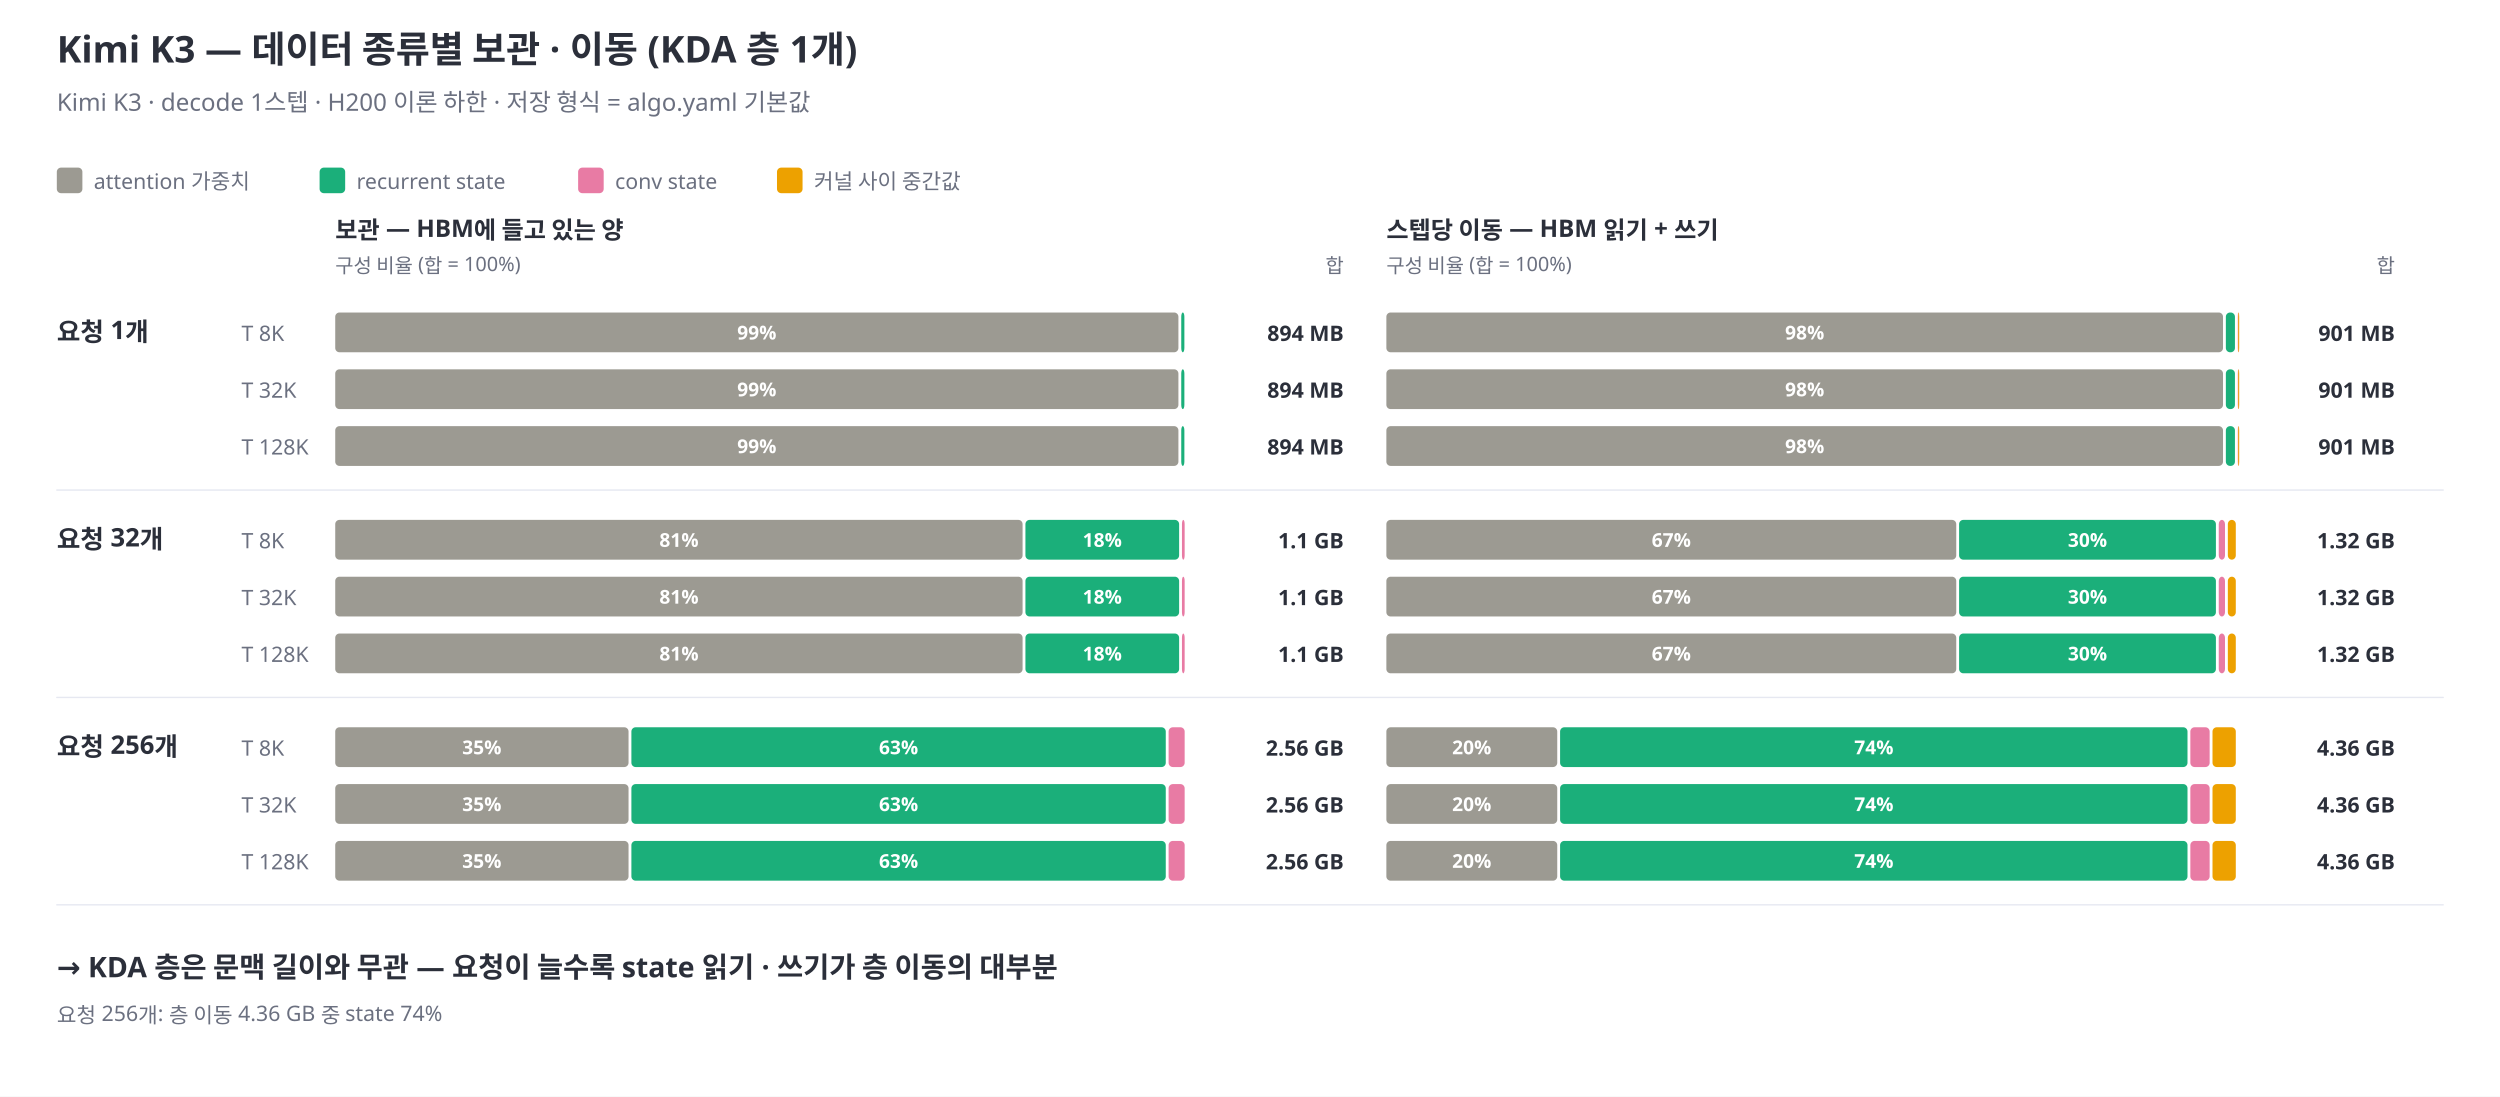
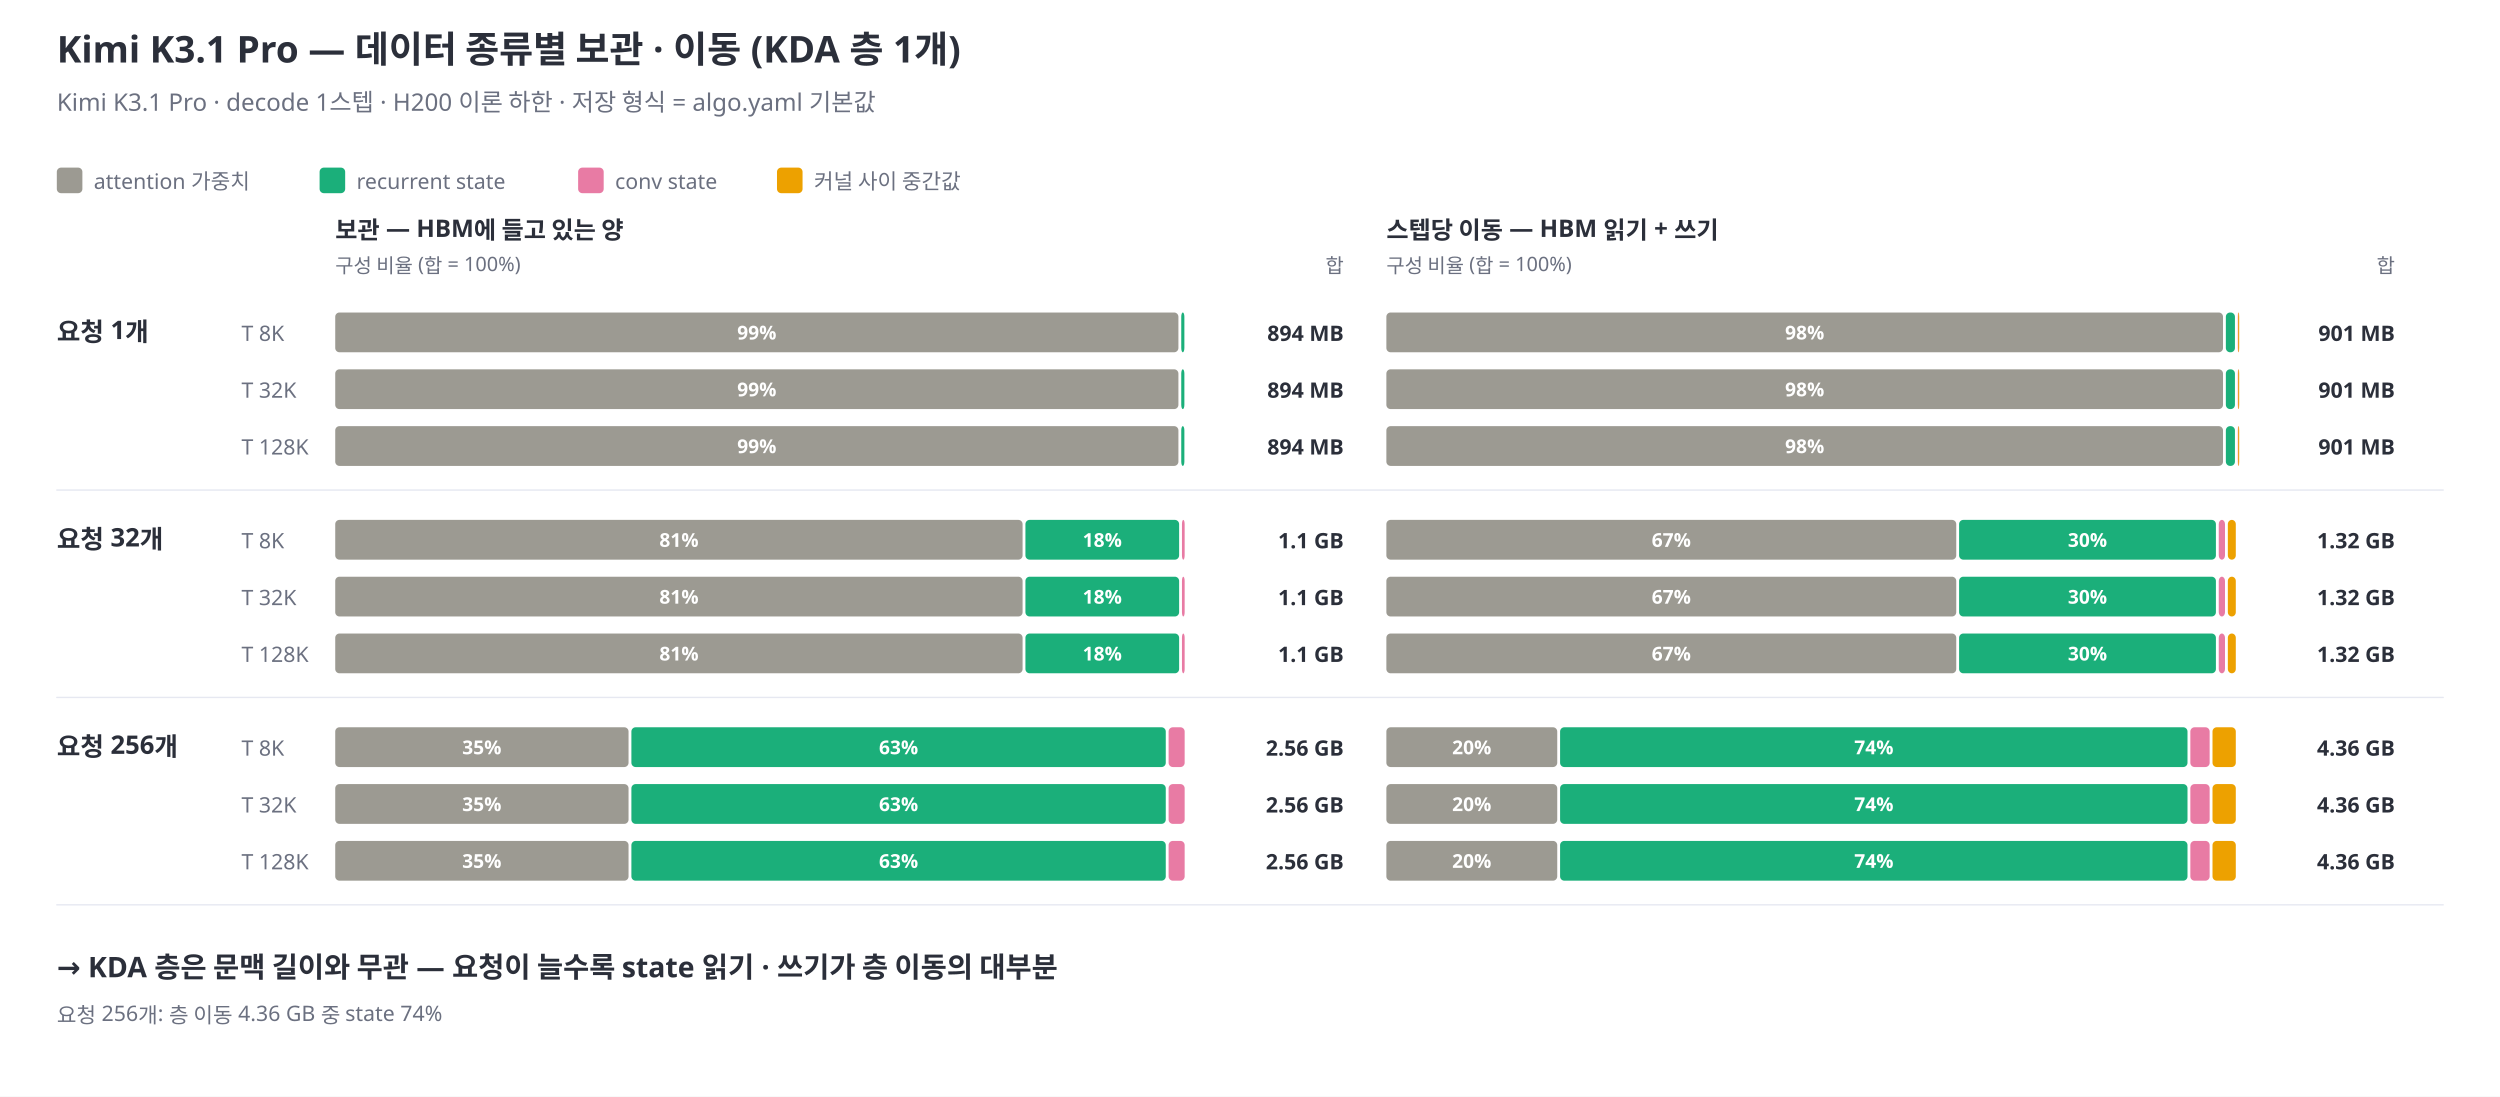
<svg xmlns="http://www.w3.org/2000/svg" viewBox="0 0 1760 772" width="1760" height="772">
  <rect width="100%" height="100%" fill="#ffffff" />
-   <text x="40.0" y="44.0" font-family="'Noto Sans KR','Malgun Gothic',sans-serif" font-size="26" text-anchor="start" font-weight="700" fill="#2b2f3a">Kimi K3 — 데이터 종류별 보관 · 이동 (KDA 층 1개)</text>
-   <text x="40.0" y="78.0" font-family="'Noto Sans KR','Malgun Gothic',sans-serif" font-size="17" text-anchor="start" font-weight="400" fill="#6b7080">Kimi K3 · decode 1스텝 · H200 이론 하한 · 저장 형식 = algo.yaml 기본값</text>
+   <text x="40.0" y="44.0" font-family="'Noto Sans KR','Malgun Gothic',sans-serif" font-size="26" text-anchor="start" font-weight="700" fill="#2b2f3a">Kimi K3.1 Pro — 데이터 종류별 보관 · 이동 (KDA 층 1개)</text>
+   <text x="40.0" y="78.0" font-family="'Noto Sans KR','Malgun Gothic',sans-serif" font-size="17" text-anchor="start" font-weight="400" fill="#6b7080">Kimi K3.1 Pro · decode 1스텝 · H200 이론 하한 · 저장 형식 = algo.yaml 기본값</text>
  <rect x="40.0" y="118.0" width="18.0" height="18.0" rx="3" fill="#9c9a92" stroke="none" stroke-width="1" />
  <text x="66.0" y="133.0" font-family="'Noto Sans KR','Malgun Gothic',sans-serif" font-size="15" text-anchor="start" font-weight="400" fill="#6b7080">attention 가중치</text>
  <rect x="225.0" y="118.0" width="18.0" height="18.0" rx="3" fill="#1baf7a" stroke="none" stroke-width="1" />
  <text x="251.0" y="133.0" font-family="'Noto Sans KR','Malgun Gothic',sans-serif" font-size="15" text-anchor="start" font-weight="400" fill="#6b7080">recurrent state</text>
  <rect x="407.0" y="118.0" width="18.0" height="18.0" rx="3" fill="#e87ba4" stroke="none" stroke-width="1" />
  <text x="433.0" y="133.0" font-family="'Noto Sans KR','Malgun Gothic',sans-serif" font-size="15" text-anchor="start" font-weight="400" fill="#6b7080">conv state</text>
  <rect x="547.0" y="118.0" width="18.0" height="18.0" rx="3" fill="#eda100" stroke="none" stroke-width="1" />
  <text x="573.0" y="133.0" font-family="'Noto Sans KR','Malgun Gothic',sans-serif" font-size="15" text-anchor="start" font-weight="400" fill="#6b7080">커널 사이 중간값</text>
  <text x="236.0" y="168.0" font-family="'Noto Sans KR','Malgun Gothic',sans-serif" font-size="17" text-anchor="start" font-weight="700" fill="#2b2f3a">보관 — HBM에 들고 있는 양</text>
  <text x="236.0" y="192.0" font-family="'Noto Sans KR','Malgun Gothic',sans-serif" font-size="14" text-anchor="start" font-weight="400" fill="#6b7080">구성 비율 (합 = 100%)</text>
  <text x="976.0" y="168.0" font-family="'Noto Sans KR','Malgun Gothic',sans-serif" font-size="17" text-anchor="start" font-weight="700" fill="#2b2f3a">스텝당 이동 — HBM 읽기 + 쓰기</text>
  <text x="976.0" y="192.0" font-family="'Noto Sans KR','Malgun Gothic',sans-serif" font-size="14" text-anchor="start" font-weight="400" fill="#6b7080">구성 비율 (합 = 100%)</text>
  <text x="946.0" y="192.0" font-family="'Noto Sans KR','Malgun Gothic',sans-serif" font-size="14" text-anchor="end" font-weight="400" fill="#6b7080">합</text>
  <text x="1686.0" y="192.0" font-family="'Noto Sans KR','Malgun Gothic',sans-serif" font-size="14" text-anchor="end" font-weight="400" fill="#6b7080">합</text>
  <text x="40.0" y="240.0" font-family="'Noto Sans KR','Malgun Gothic',sans-serif" font-size="18" text-anchor="start" font-weight="700" fill="#2b2f3a">요청 1개</text>
  <rect x="236.0" y="220.0" width="593.6" height="28.0" rx="3" fill="#9c9a92" stroke="none" stroke-width="1" />
  <text x="532.8" y="239.0" font-family="'Noto Sans KR','Malgun Gothic',sans-serif" font-size="13.5" text-anchor="middle" font-weight="700" fill="#ffffff">99%</text>
  <rect x="831.6" y="220.0" width="2.2" height="28.0" rx="3" fill="#1baf7a" stroke="none" stroke-width="1" />
  <text x="946.0" y="240.0" font-family="'Noto Sans KR','Malgun Gothic',sans-serif" font-size="15" text-anchor="end" font-weight="700" fill="#2b2f3a">894 MB</text>
  <rect x="976.0" y="220.0" width="589.0" height="28.0" rx="3" fill="#9c9a92" stroke="none" stroke-width="1" />
  <text x="1270.5" y="239.0" font-family="'Noto Sans KR','Malgun Gothic',sans-serif" font-size="13.5" text-anchor="middle" font-weight="700" fill="#ffffff">98%</text>
  <rect x="1567.0" y="220.0" width="6.4" height="28.0" rx="3" fill="#1baf7a" stroke="none" stroke-width="1" />
  <rect x="1575.4" y="220.0" width="0.7" height="28.0" rx="3" fill="#e87ba4" stroke="none" stroke-width="1" />
  <rect x="1575.7" y="220.0" width="0.7" height="28.0" rx="3" fill="#eda100" stroke="none" stroke-width="1" />
  <text x="1686.0" y="240.0" font-family="'Noto Sans KR','Malgun Gothic',sans-serif" font-size="15" text-anchor="end" font-weight="700" fill="#2b2f3a">901 MB</text>
  <text x="170.0" y="240.0" font-family="'Noto Sans KR','Malgun Gothic',sans-serif" font-size="15" text-anchor="start" font-weight="400" fill="#6b7080">T 8K</text>
  <rect x="236.0" y="260.0" width="593.6" height="28.0" rx="3" fill="#9c9a92" stroke="none" stroke-width="1" />
  <text x="532.8" y="279.0" font-family="'Noto Sans KR','Malgun Gothic',sans-serif" font-size="13.5" text-anchor="middle" font-weight="700" fill="#ffffff">99%</text>
  <rect x="831.6" y="260.0" width="2.2" height="28.0" rx="3" fill="#1baf7a" stroke="none" stroke-width="1" />
  <text x="946.0" y="280.0" font-family="'Noto Sans KR','Malgun Gothic',sans-serif" font-size="15" text-anchor="end" font-weight="700" fill="#2b2f3a">894 MB</text>
  <rect x="976.0" y="260.0" width="589.0" height="28.0" rx="3" fill="#9c9a92" stroke="none" stroke-width="1" />
  <text x="1270.5" y="279.0" font-family="'Noto Sans KR','Malgun Gothic',sans-serif" font-size="13.5" text-anchor="middle" font-weight="700" fill="#ffffff">98%</text>
  <rect x="1567.0" y="260.0" width="6.4" height="28.0" rx="3" fill="#1baf7a" stroke="none" stroke-width="1" />
  <rect x="1575.4" y="260.0" width="0.7" height="28.0" rx="3" fill="#e87ba4" stroke="none" stroke-width="1" />
  <rect x="1575.7" y="260.0" width="0.7" height="28.0" rx="3" fill="#eda100" stroke="none" stroke-width="1" />
  <text x="1686.0" y="280.0" font-family="'Noto Sans KR','Malgun Gothic',sans-serif" font-size="15" text-anchor="end" font-weight="700" fill="#2b2f3a">901 MB</text>
  <text x="170.0" y="280.0" font-family="'Noto Sans KR','Malgun Gothic',sans-serif" font-size="15" text-anchor="start" font-weight="400" fill="#6b7080">T 32K</text>
  <rect x="236.0" y="300.0" width="593.6" height="28.0" rx="3" fill="#9c9a92" stroke="none" stroke-width="1" />
  <text x="532.8" y="319.0" font-family="'Noto Sans KR','Malgun Gothic',sans-serif" font-size="13.5" text-anchor="middle" font-weight="700" fill="#ffffff">99%</text>
  <rect x="831.6" y="300.0" width="2.2" height="28.0" rx="3" fill="#1baf7a" stroke="none" stroke-width="1" />
  <text x="946.0" y="320.0" font-family="'Noto Sans KR','Malgun Gothic',sans-serif" font-size="15" text-anchor="end" font-weight="700" fill="#2b2f3a">894 MB</text>
  <rect x="976.0" y="300.0" width="589.0" height="28.0" rx="3" fill="#9c9a92" stroke="none" stroke-width="1" />
  <text x="1270.5" y="319.0" font-family="'Noto Sans KR','Malgun Gothic',sans-serif" font-size="13.5" text-anchor="middle" font-weight="700" fill="#ffffff">98%</text>
  <rect x="1567.0" y="300.0" width="6.4" height="28.0" rx="3" fill="#1baf7a" stroke="none" stroke-width="1" />
  <rect x="1575.4" y="300.0" width="0.7" height="28.0" rx="3" fill="#e87ba4" stroke="none" stroke-width="1" />
  <rect x="1575.7" y="300.0" width="0.7" height="28.0" rx="3" fill="#eda100" stroke="none" stroke-width="1" />
  <text x="1686.0" y="320.0" font-family="'Noto Sans KR','Malgun Gothic',sans-serif" font-size="15" text-anchor="end" font-weight="700" fill="#2b2f3a">901 MB</text>
  <text x="170.0" y="320.0" font-family="'Noto Sans KR','Malgun Gothic',sans-serif" font-size="15" text-anchor="start" font-weight="400" fill="#6b7080">T 128K</text>
  <line x1="40.0" y1="345.0" x2="1720.0" y2="345.0" stroke="#e6e8f1" stroke-width="1" stroke-linecap="round" />
  <text x="40.0" y="386.0" font-family="'Noto Sans KR','Malgun Gothic',sans-serif" font-size="18" text-anchor="start" font-weight="700" fill="#2b2f3a">요청 32개</text>
  <rect x="236.0" y="366.0" width="483.9" height="28.0" rx="3" fill="#9c9a92" stroke="none" stroke-width="1" />
  <text x="478.0" y="385.0" font-family="'Noto Sans KR','Malgun Gothic',sans-serif" font-size="13.5" text-anchor="middle" font-weight="700" fill="#ffffff">81%</text>
  <rect x="721.9" y="366.0" width="108.2" height="28.0" rx="3" fill="#1baf7a" stroke="none" stroke-width="1" />
  <text x="776.0" y="385.0" font-family="'Noto Sans KR','Malgun Gothic',sans-serif" font-size="13.5" text-anchor="middle" font-weight="700" fill="#ffffff">18%</text>
  <rect x="832.1" y="366.0" width="1.9" height="28.0" rx="3" fill="#e87ba4" stroke="none" stroke-width="1" />
  <text x="946.0" y="386.0" font-family="'Noto Sans KR','Malgun Gothic',sans-serif" font-size="15" text-anchor="end" font-weight="700" fill="#2b2f3a">1.1 GB</text>
  <rect x="976.0" y="366.0" width="401.2" height="28.0" rx="3" fill="#9c9a92" stroke="none" stroke-width="1" />
  <text x="1176.6" y="385.0" font-family="'Noto Sans KR','Malgun Gothic',sans-serif" font-size="13.5" text-anchor="middle" font-weight="700" fill="#ffffff">67%</text>
  <rect x="1379.2" y="366.0" width="180.8" height="28.0" rx="3" fill="#1baf7a" stroke="none" stroke-width="1" />
  <text x="1469.6" y="385.0" font-family="'Noto Sans KR','Malgun Gothic',sans-serif" font-size="13.5" text-anchor="middle" font-weight="700" fill="#ffffff">30%</text>
  <rect x="1562.0" y="366.0" width="4.4" height="28.0" rx="3" fill="#e87ba4" stroke="none" stroke-width="1" />
  <rect x="1568.4" y="366.0" width="5.6" height="28.0" rx="3" fill="#eda100" stroke="none" stroke-width="1" />
  <text x="1686.0" y="386.0" font-family="'Noto Sans KR','Malgun Gothic',sans-serif" font-size="15" text-anchor="end" font-weight="700" fill="#2b2f3a">1.32 GB</text>
  <text x="170.0" y="386.0" font-family="'Noto Sans KR','Malgun Gothic',sans-serif" font-size="15" text-anchor="start" font-weight="400" fill="#6b7080">T 8K</text>
  <rect x="236.0" y="406.0" width="483.9" height="28.0" rx="3" fill="#9c9a92" stroke="none" stroke-width="1" />
  <text x="478.0" y="425.0" font-family="'Noto Sans KR','Malgun Gothic',sans-serif" font-size="13.5" text-anchor="middle" font-weight="700" fill="#ffffff">81%</text>
  <rect x="721.9" y="406.0" width="108.2" height="28.0" rx="3" fill="#1baf7a" stroke="none" stroke-width="1" />
  <text x="776.0" y="425.0" font-family="'Noto Sans KR','Malgun Gothic',sans-serif" font-size="13.5" text-anchor="middle" font-weight="700" fill="#ffffff">18%</text>
  <rect x="832.1" y="406.0" width="1.9" height="28.0" rx="3" fill="#e87ba4" stroke="none" stroke-width="1" />
  <text x="946.0" y="426.0" font-family="'Noto Sans KR','Malgun Gothic',sans-serif" font-size="15" text-anchor="end" font-weight="700" fill="#2b2f3a">1.1 GB</text>
  <rect x="976.0" y="406.0" width="401.2" height="28.0" rx="3" fill="#9c9a92" stroke="none" stroke-width="1" />
  <text x="1176.6" y="425.0" font-family="'Noto Sans KR','Malgun Gothic',sans-serif" font-size="13.5" text-anchor="middle" font-weight="700" fill="#ffffff">67%</text>
  <rect x="1379.2" y="406.0" width="180.8" height="28.0" rx="3" fill="#1baf7a" stroke="none" stroke-width="1" />
  <text x="1469.6" y="425.0" font-family="'Noto Sans KR','Malgun Gothic',sans-serif" font-size="13.5" text-anchor="middle" font-weight="700" fill="#ffffff">30%</text>
  <rect x="1562.0" y="406.0" width="4.4" height="28.0" rx="3" fill="#e87ba4" stroke="none" stroke-width="1" />
  <rect x="1568.4" y="406.0" width="5.6" height="28.0" rx="3" fill="#eda100" stroke="none" stroke-width="1" />
  <text x="1686.0" y="426.0" font-family="'Noto Sans KR','Malgun Gothic',sans-serif" font-size="15" text-anchor="end" font-weight="700" fill="#2b2f3a">1.32 GB</text>
  <text x="170.0" y="426.0" font-family="'Noto Sans KR','Malgun Gothic',sans-serif" font-size="15" text-anchor="start" font-weight="400" fill="#6b7080">T 32K</text>
  <rect x="236.0" y="446.0" width="483.9" height="28.0" rx="3" fill="#9c9a92" stroke="none" stroke-width="1" />
  <text x="478.0" y="465.0" font-family="'Noto Sans KR','Malgun Gothic',sans-serif" font-size="13.5" text-anchor="middle" font-weight="700" fill="#ffffff">81%</text>
  <rect x="721.9" y="446.0" width="108.2" height="28.0" rx="3" fill="#1baf7a" stroke="none" stroke-width="1" />
  <text x="776.0" y="465.0" font-family="'Noto Sans KR','Malgun Gothic',sans-serif" font-size="13.5" text-anchor="middle" font-weight="700" fill="#ffffff">18%</text>
  <rect x="832.1" y="446.0" width="1.9" height="28.0" rx="3" fill="#e87ba4" stroke="none" stroke-width="1" />
  <text x="946.0" y="466.0" font-family="'Noto Sans KR','Malgun Gothic',sans-serif" font-size="15" text-anchor="end" font-weight="700" fill="#2b2f3a">1.1 GB</text>
  <rect x="976.0" y="446.0" width="401.2" height="28.0" rx="3" fill="#9c9a92" stroke="none" stroke-width="1" />
  <text x="1176.6" y="465.0" font-family="'Noto Sans KR','Malgun Gothic',sans-serif" font-size="13.5" text-anchor="middle" font-weight="700" fill="#ffffff">67%</text>
  <rect x="1379.2" y="446.0" width="180.8" height="28.0" rx="3" fill="#1baf7a" stroke="none" stroke-width="1" />
  <text x="1469.6" y="465.0" font-family="'Noto Sans KR','Malgun Gothic',sans-serif" font-size="13.5" text-anchor="middle" font-weight="700" fill="#ffffff">30%</text>
  <rect x="1562.0" y="446.0" width="4.4" height="28.0" rx="3" fill="#e87ba4" stroke="none" stroke-width="1" />
  <rect x="1568.4" y="446.0" width="5.6" height="28.0" rx="3" fill="#eda100" stroke="none" stroke-width="1" />
  <text x="1686.0" y="466.0" font-family="'Noto Sans KR','Malgun Gothic',sans-serif" font-size="15" text-anchor="end" font-weight="700" fill="#2b2f3a">1.32 GB</text>
  <text x="170.0" y="466.0" font-family="'Noto Sans KR','Malgun Gothic',sans-serif" font-size="15" text-anchor="start" font-weight="400" fill="#6b7080">T 128K</text>
  <line x1="40.0" y1="491.0" x2="1720.0" y2="491.0" stroke="#e6e8f1" stroke-width="1" stroke-linecap="round" />
  <text x="40.0" y="532.0" font-family="'Noto Sans KR','Malgun Gothic',sans-serif" font-size="18" text-anchor="start" font-weight="700" fill="#2b2f3a">요청 256개</text>
  <rect x="236.0" y="512.0" width="206.5" height="28.0" rx="3" fill="#9c9a92" stroke="none" stroke-width="1" />
  <text x="339.2" y="531.0" font-family="'Noto Sans KR','Malgun Gothic',sans-serif" font-size="13.5" text-anchor="middle" font-weight="700" fill="#ffffff">35%</text>
  <rect x="444.5" y="512.0" width="376.2" height="28.0" rx="3" fill="#1baf7a" stroke="none" stroke-width="1" />
  <text x="632.6" y="531.0" font-family="'Noto Sans KR','Malgun Gothic',sans-serif" font-size="13.5" text-anchor="middle" font-weight="700" fill="#ffffff">63%</text>
  <rect x="822.7" y="512.0" width="11.3" height="28.0" rx="3" fill="#e87ba4" stroke="none" stroke-width="1" />
  <text x="946.0" y="532.0" font-family="'Noto Sans KR','Malgun Gothic',sans-serif" font-size="15" text-anchor="end" font-weight="700" fill="#2b2f3a">2.56 GB</text>
  <rect x="976.0" y="512.0" width="120.3" height="28.0" rx="3" fill="#9c9a92" stroke="none" stroke-width="1" />
  <text x="1036.1" y="531.0" font-family="'Noto Sans KR','Malgun Gothic',sans-serif" font-size="13.5" text-anchor="middle" font-weight="700" fill="#ffffff">20%</text>
  <rect x="1098.3" y="512.0" width="441.7" height="28.0" rx="3" fill="#1baf7a" stroke="none" stroke-width="1" />
  <text x="1319.2" y="531.0" font-family="'Noto Sans KR','Malgun Gothic',sans-serif" font-size="13.5" text-anchor="middle" font-weight="700" fill="#ffffff">74%</text>
  <rect x="1542.0" y="512.0" width="13.6" height="28.0" rx="3" fill="#e87ba4" stroke="none" stroke-width="1" />
  <rect x="1557.6" y="512.0" width="16.4" height="28.0" rx="3" fill="#eda100" stroke="none" stroke-width="1" />
  <text x="1686.0" y="532.0" font-family="'Noto Sans KR','Malgun Gothic',sans-serif" font-size="15" text-anchor="end" font-weight="700" fill="#2b2f3a">4.36 GB</text>
  <text x="170.0" y="532.0" font-family="'Noto Sans KR','Malgun Gothic',sans-serif" font-size="15" text-anchor="start" font-weight="400" fill="#6b7080">T 8K</text>
  <rect x="236.0" y="552.0" width="206.5" height="28.0" rx="3" fill="#9c9a92" stroke="none" stroke-width="1" />
  <text x="339.2" y="571.0" font-family="'Noto Sans KR','Malgun Gothic',sans-serif" font-size="13.5" text-anchor="middle" font-weight="700" fill="#ffffff">35%</text>
  <rect x="444.5" y="552.0" width="376.2" height="28.0" rx="3" fill="#1baf7a" stroke="none" stroke-width="1" />
  <text x="632.6" y="571.0" font-family="'Noto Sans KR','Malgun Gothic',sans-serif" font-size="13.5" text-anchor="middle" font-weight="700" fill="#ffffff">63%</text>
  <rect x="822.7" y="552.0" width="11.3" height="28.0" rx="3" fill="#e87ba4" stroke="none" stroke-width="1" />
  <text x="946.0" y="572.0" font-family="'Noto Sans KR','Malgun Gothic',sans-serif" font-size="15" text-anchor="end" font-weight="700" fill="#2b2f3a">2.56 GB</text>
  <rect x="976.0" y="552.0" width="120.3" height="28.0" rx="3" fill="#9c9a92" stroke="none" stroke-width="1" />
  <text x="1036.1" y="571.0" font-family="'Noto Sans KR','Malgun Gothic',sans-serif" font-size="13.5" text-anchor="middle" font-weight="700" fill="#ffffff">20%</text>
  <rect x="1098.3" y="552.0" width="441.7" height="28.0" rx="3" fill="#1baf7a" stroke="none" stroke-width="1" />
  <text x="1319.2" y="571.0" font-family="'Noto Sans KR','Malgun Gothic',sans-serif" font-size="13.5" text-anchor="middle" font-weight="700" fill="#ffffff">74%</text>
  <rect x="1542.0" y="552.0" width="13.6" height="28.0" rx="3" fill="#e87ba4" stroke="none" stroke-width="1" />
  <rect x="1557.6" y="552.0" width="16.4" height="28.0" rx="3" fill="#eda100" stroke="none" stroke-width="1" />
  <text x="1686.0" y="572.0" font-family="'Noto Sans KR','Malgun Gothic',sans-serif" font-size="15" text-anchor="end" font-weight="700" fill="#2b2f3a">4.36 GB</text>
  <text x="170.0" y="572.0" font-family="'Noto Sans KR','Malgun Gothic',sans-serif" font-size="15" text-anchor="start" font-weight="400" fill="#6b7080">T 32K</text>
  <rect x="236.0" y="592.0" width="206.5" height="28.0" rx="3" fill="#9c9a92" stroke="none" stroke-width="1" />
  <text x="339.2" y="611.0" font-family="'Noto Sans KR','Malgun Gothic',sans-serif" font-size="13.5" text-anchor="middle" font-weight="700" fill="#ffffff">35%</text>
  <rect x="444.5" y="592.0" width="376.2" height="28.0" rx="3" fill="#1baf7a" stroke="none" stroke-width="1" />
  <text x="632.6" y="611.0" font-family="'Noto Sans KR','Malgun Gothic',sans-serif" font-size="13.5" text-anchor="middle" font-weight="700" fill="#ffffff">63%</text>
  <rect x="822.7" y="592.0" width="11.3" height="28.0" rx="3" fill="#e87ba4" stroke="none" stroke-width="1" />
  <text x="946.0" y="612.0" font-family="'Noto Sans KR','Malgun Gothic',sans-serif" font-size="15" text-anchor="end" font-weight="700" fill="#2b2f3a">2.56 GB</text>
  <rect x="976.0" y="592.0" width="120.3" height="28.0" rx="3" fill="#9c9a92" stroke="none" stroke-width="1" />
  <text x="1036.1" y="611.0" font-family="'Noto Sans KR','Malgun Gothic',sans-serif" font-size="13.5" text-anchor="middle" font-weight="700" fill="#ffffff">20%</text>
  <rect x="1098.3" y="592.0" width="441.7" height="28.0" rx="3" fill="#1baf7a" stroke="none" stroke-width="1" />
  <text x="1319.2" y="611.0" font-family="'Noto Sans KR','Malgun Gothic',sans-serif" font-size="13.5" text-anchor="middle" font-weight="700" fill="#ffffff">74%</text>
  <rect x="1542.0" y="592.0" width="13.6" height="28.0" rx="3" fill="#e87ba4" stroke="none" stroke-width="1" />
  <rect x="1557.6" y="592.0" width="16.4" height="28.0" rx="3" fill="#eda100" stroke="none" stroke-width="1" />
  <text x="1686.0" y="612.0" font-family="'Noto Sans KR','Malgun Gothic',sans-serif" font-size="15" text-anchor="end" font-weight="700" fill="#2b2f3a">4.36 GB</text>
  <text x="170.0" y="612.0" font-family="'Noto Sans KR','Malgun Gothic',sans-serif" font-size="15" text-anchor="start" font-weight="400" fill="#6b7080">T 128K</text>
  <line x1="40.0" y1="637.0" x2="1720.0" y2="637.0" stroke="#e6e8f1" stroke-width="1" stroke-linecap="round" />
  <text x="40.0" y="688.0" font-family="'Noto Sans KR','Malgun Gothic',sans-serif" font-size="20" text-anchor="start" font-weight="700" fill="#2b2f3a">→ KDA 층은 문맥 길이와 무관 — 요청이 늘수록 state 읽기 · 쓰기가 층 이동의 대부분</text>
  <text x="40.0" y="720.0" font-family="'Noto Sans KR','Malgun Gothic',sans-serif" font-size="15" text-anchor="start" font-weight="400" fill="#6b7080">요청 256개: 층 이동 4.36 GB 중 state 74%</text>
</svg>
